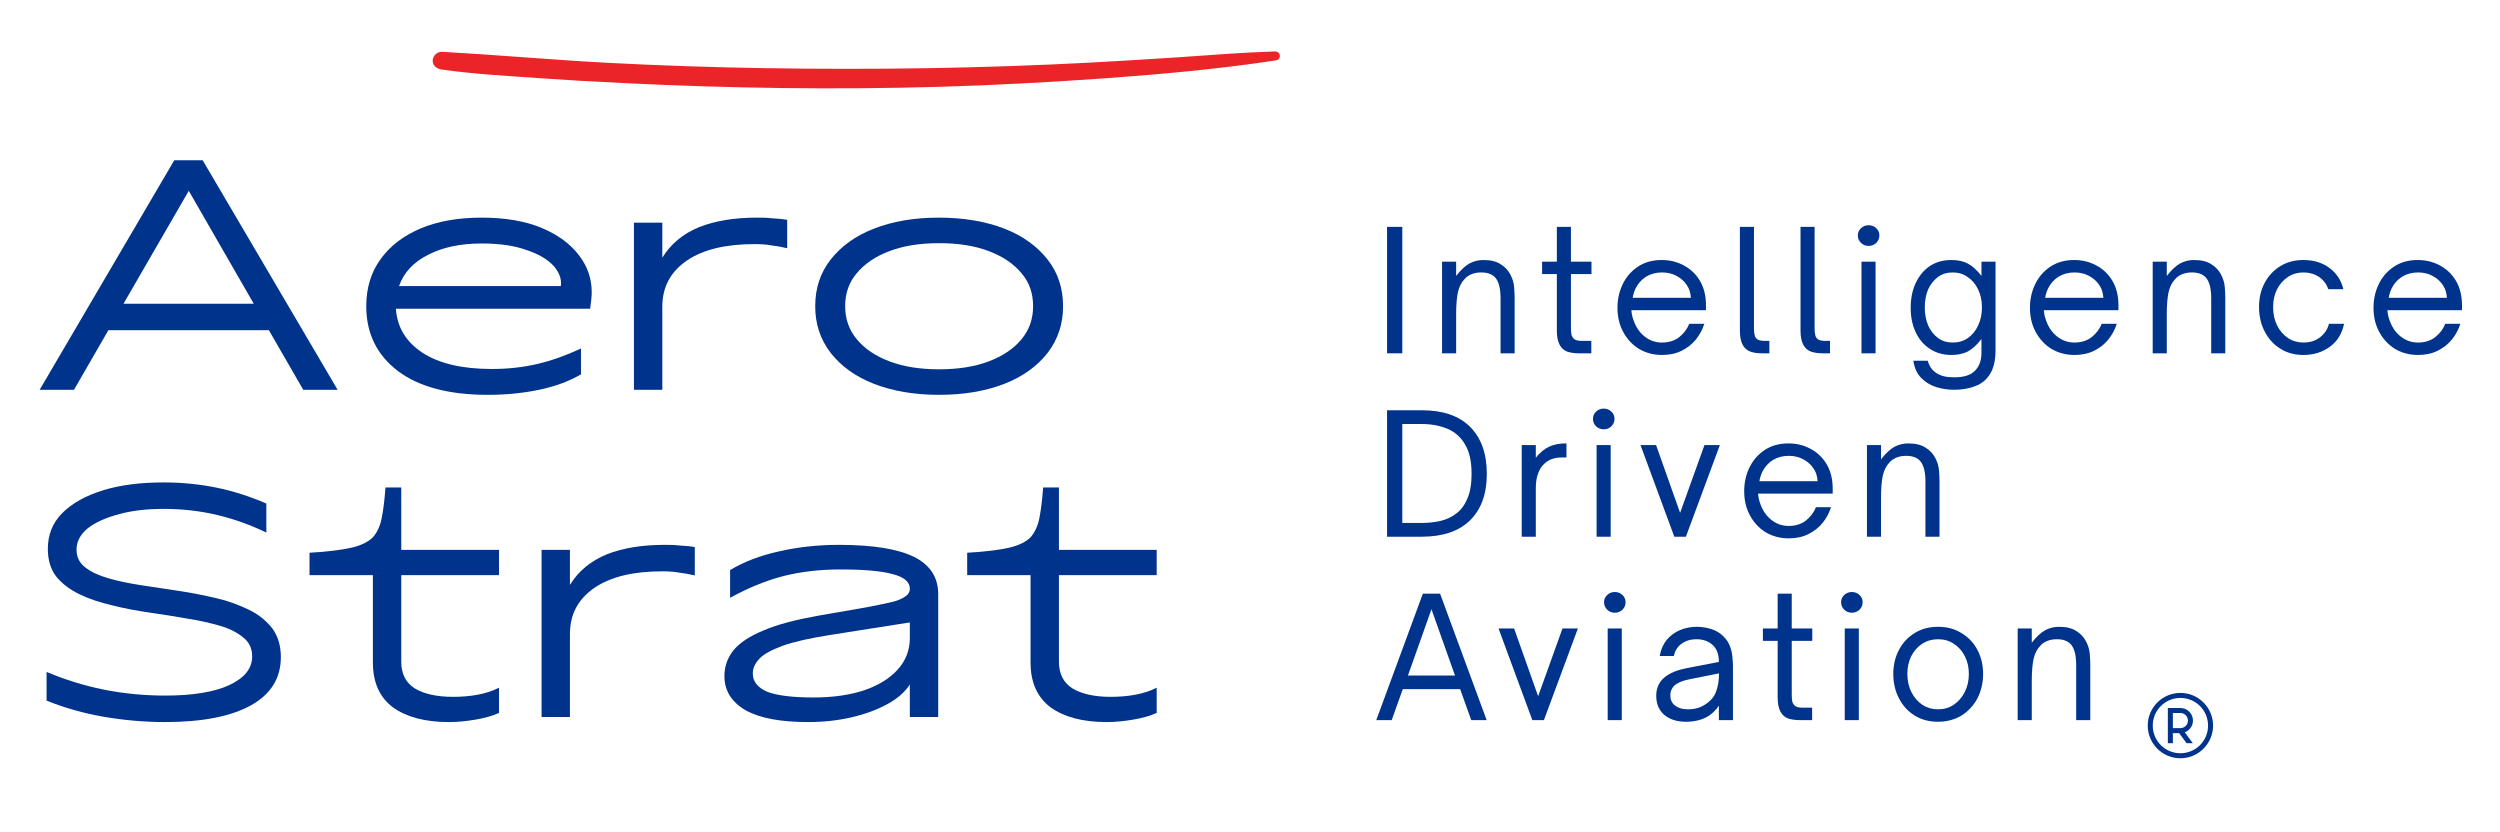
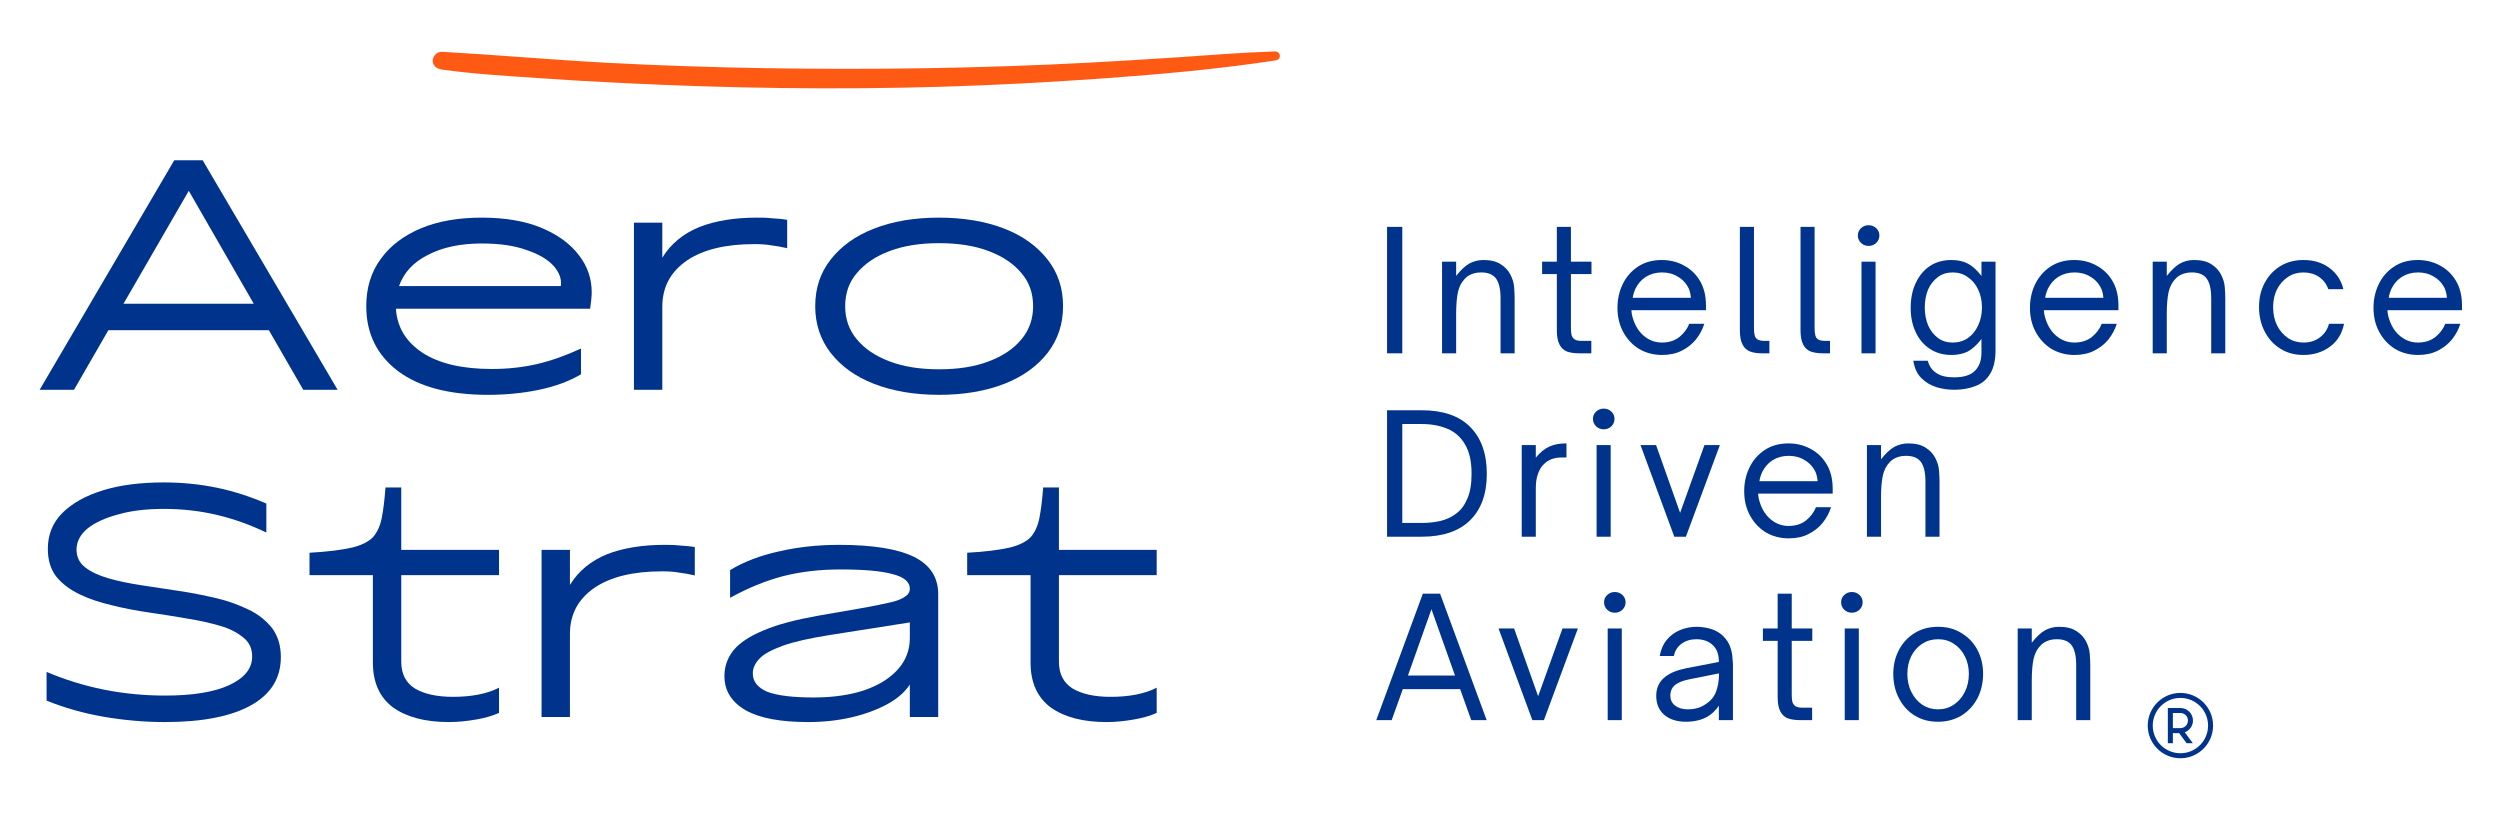
<svg xmlns="http://www.w3.org/2000/svg" xmlns:xlink="http://www.w3.org/1999/xlink" version="1.1" width="373" height="124" viewBox="0 0 373 124">
  <defs>
    <clipPath id="clip_1">
      <path transform="matrix(1,0,0,-1,-148,607.92)" d="M148 483.92H521V607.92H148Z" clip-rule="evenodd" />
    </clipPath>
    <clipPath id="clip_2">
      <path transform="matrix(.24,0,0,.24,-148,-210)" d="M0 0H6000V3375H0Z" clip-rule="evenodd" />
    </clipPath>
    <clipPath id="clip_3">
      <path transform="matrix(.24,0,0,.24,-148,-210)" d="M0 0H6000V3375H0Z" clip-rule="evenodd" />
    </clipPath>
    <clipPath id="clip_4">
      <path transform="matrix(.24,0,0,.24,-148,-210)" d="M0 0H6000V3375H0Z" clip-rule="evenodd" />
    </clipPath>
    <clipPath id="clip_5">
      <path transform="matrix(.24,0,0,.24,-148,554.88)" d="M0 0H6000V7H0Z" clip-rule="evenodd" />
    </clipPath>
    <clipPath id="clip_6">
      <path transform="matrix(.24,0,0,.24,1091.36,492)" d="M0 0H570V64H0Z" clip-rule="evenodd" />
    </clipPath>
    <clipPath id="clip_7">
      <path transform="matrix(.24,0,0,.24,-148,-210)" d="M5506.76 2641.411H5800.51V2907.036H5506.76Z" clip-rule="evenodd" />
    </clipPath>
    <clipPath id="clip_8">
      <path transform="matrix(.24,0,0,.24,-148,-210)" d="M5151.482 2679.117H5560.857V2910.367H5151.482Z" clip-rule="evenodd" />
    </clipPath>
    <clipPath id="clip_9">
      <path transform="matrix(.24,0,0,.24,-148,-210)" d="M885.543 904.903H1413.668V929.903H885.543Z" clip-rule="evenodd" />
    </clipPath>
    <clipPath id="clip_10">
      <path transform="matrix(.24,0,0,.24,64.4,6.959992)" d="M0 0H529V26H0Z" clip-rule="evenodd" />
    </clipPath>
    <clipPath id="clip_11">
      <path transform="matrix(.24,0,0,.24,64.4,6.959992)" d="M.543 2.27H528.668V27H.543Z" clip-rule="evenodd" />
    </clipPath>
    <clipPath id="clip_12">
      <path transform="matrix(.24,0,0,.24,-148,-210)" d="M1529.647 1591.15H2054.647V1616.15H1529.647Z" clip-rule="evenodd" />
    </clipPath>
    <clipPath id="clip_13">
      <path transform="matrix(.24,0,0,.24,218.96,171.84)" d="M0 0H526V26H0Z" clip-rule="evenodd" />
    </clipPath>
    <clipPath id="clip_14">
      <path transform="matrix(.24,0,0,.24,218.96,171.84)" d="M.647 1.371H525.647V26.371H.647Z" clip-rule="evenodd" />
    </clipPath>
    <clipPath id="clip_15">
      <path transform="matrix(.24,0,0,.24,-148,-210)" d="M0 0H6000V3375H0Z" clip-rule="evenodd" />
    </clipPath>
    <clipPath id="clip_16">
      <path transform="matrix(.24,0,0,.24,4.87999,13.44)" d="M0 0H716V439H0Z" clip-rule="evenodd" />
    </clipPath>
    <path id="font_17_1" d="M.017 0 .444 .728H.534L.962 0H.853L.744 .189H.235L.126 0H.017M.49 .631 .283 .273H.696L.49 .631Z" />
    <path id="font_17_297" d="M.421-.016C.298-.016 .203 .009 .136 .059 .069 .11 .035 .178 .035 .265 .035 .323 .05 .373 .081 .415 .111 .457 .154 .489 .208 .512 .263 .535 .328 .546 .401 .546 .476 .546 .54 .535 .592 .513 .644 .491 .683 .462 .71 .426 .737 .391 .75 .352 .75 .309 .75 .296 .748 .278 .745 .257H.129C.133 .198 .161 .152 .214 .117 .267 .083 .34 .066 .433 .066 .483 .066 .531 .071 .578 .082 .625 .093 .671 .11 .716 .131V.049C.68 .028 .636 .011 .583 0 .53-.011 .476-.016 .421-.016M.401 .464C.334 .464 .277 .452 .231 .428 .185 .405 .154 .372 .139 .329H.652C.655 .35 .648 .371 .63 .392 .611 .413 .583 .43 .544 .443 .506 .457 .458 .464 .401 .464Z" />
    <path id="font_17_420" d="M.06 0V.53H.15V.419C.177 .463 .216 .495 .267 .516 .318 .536 .379 .546 .45 .546 .465 .546 .481 .546 .497 .544 .513 .543 .529 .542 .546 .539V.449C.529 .453 .513 .456 .496 .458 .48 .461 .462 .462 .442 .462 .351 .462 .28 .445 .228 .41 .176 .374 .15 .326 .15 .263V0H.06Z" />
    <path id="font_17_381" d="M.428-.016C.349-.016 .28-.004 .221 .019 .162 .042 .117 .075 .084 .117 .051 .16 .035 .209 .035 .265 .035 .322 .051 .371 .084 .413 .117 .455 .162 .488 .221 .511 .28 .534 .348 .546 .427 .546 .506 .546 .576 .534 .635 .511 .694 .488 .739 .455 .772 .413 .805 .371 .821 .322 .821 .265 .821 .209 .805 .16 .772 .117 .739 .075 .694 .042 .635 .019 .576-.004 .507-.016 .428-.016M.428 .065C.488 .065 .54 .073 .585 .09 .63 .107 .664 .13 .689 .16 .714 .19 .726 .225 .726 .265 .726 .306 .714 .341 .689 .37 .664 .4 .63 .423 .585 .44 .54 .457 .488 .465 .428 .465 .368 .465 .316 .457 .271 .44 .226 .423 .192 .4 .167 .37 .142 .341 .13 .306 .13 .265 .13 .225 .142 .19 .167 .16 .192 .13 .226 .107 .271 .09 .316 .073 .368 .065 .428 .065Z" />
    <path id="font_17_175" d="M.415-.016C.348-.016 .283-.01 .219 .001 .156 .012 .096 .029 .039 .052V.143C.096 .119 .156 .1 .22 .087 .285 .074 .35 .068 .415 .068 .502 .068 .57 .079 .618 .101 .667 .124 .691 .154 .691 .192 .691 .217 .682 .237 .663 .252 .645 .267 .621 .28 .59 .289 .559 .298 .525 .306 .486 .312 .447 .319 .408 .325 .367 .331 .326 .337 .287 .344 .248 .354 .209 .363 .175 .374 .144 .389 .113 .404 .089 .422 .07 .445 .052 .468 .043 .498 .043 .533 .043 .578 .058 .616 .089 .647 .12 .678 .163 .702 .218 .719 .273 .736 .338 .744 .411 .744 .47 .744 .527 .738 .58 .727 .633 .716 .685 .699 .736 .677V.585C.686 .609 .634 .628 .579 .641 .524 .654 .468 .66 .411 .66 .358 .66 .31 .655 .268 .643 .226 .632 .193 .617 .169 .598 .146 .579 .134 .556 .134 .531 .134 .508 .143 .489 .161 .475 .18 .46 .204 .449 .235 .44 .266 .431 .3 .424 .339 .418 .378 .412 .417 .406 .458 .4 .499 .394 .538 .386 .577 .377 .616 .368 .65 .355 .681 .34 .712 .325 .736 .305 .755 .281 .773 .256 .782 .226 .782 .19 .782 .123 .75 .072 .687 .037 .624 .002 .533-.016 .415-.016Z" />
    <path id="font_17_441" d="M.455-.016C.379-.016 .32-0 .277 .031 .235 .063 .214 .11 .214 .173V.45H.013V.521C.07 .524 .115 .53 .146 .537 .177 .544 .2 .556 .214 .57 .228 .586 .237 .606 .242 .631 .247 .656 .251 .689 .254 .728H.304V.53H.614V.45H.304V.175C.304 .136 .319 .108 .348 .09 .377 .073 .417 .064 .468 .064 .495 .064 .522 .066 .548 .071 .573 .076 .595 .083 .614 .093V.013C.594 .004 .57-.003 .541-.008 .512-.013 .484-.016 .455-.016Z" />
    <path id="font_17_253" d="M.306-.016C.219-.016 .153-.004 .108 .021 .063 .047 .04 .083 .04 .13 .04 .161 .05 .188 .069 .212 .089 .236 .121 .257 .165 .275 .209 .294 .268 .309 .341 .322L.468 .344C.509 .351 .541 .358 .564 .363 .587 .368 .604 .375 .613 .382 .623 .388 .628 .397 .628 .407 .628 .428 .61 .444 .574 .453 .539 .463 .483 .468 .408 .468 .343 .468 .283 .461 .227 .447 .17 .432 .114 .409 .058 .378V.466C.101 .492 .153 .512 .212 .525 .272 .539 .336 .546 .404 .546 .511 .546 .59 .533 .641 .508 .692 .483 .718 .443 .718 .39V0H.628V.103C.613 .08 .59 .059 .557 .041 .524 .023 .486 .009 .443-.001 .4-.011 .354-.016 .306-.016M.323 .062C.385 .062 .439 .07 .484 .085 .53 .101 .565 .123 .59 .151 .616 .18 .628 .213 .628 .251V.3L.374 .26C.311 .25 .261 .239 .225 .226 .19 .213 .165 .2 .151 .185 .137 .17 .13 .155 .13 .138 .13 .112 .146 .093 .176 .08 .208 .068 .256 .062 .323 .062Z" />
    <clipPath id="clip_18">
      <path transform="matrix(.24,0,0,.24,7.279999,234.96)" d="M0 0H1382V111H0Z" clip-rule="evenodd" />
    </clipPath>
    <clipPath id="clip_19">
      <path transform="matrix(.24,0,0,.24,8.720001,181.68)" d="M0 0H1369V235H0Z" clip-rule="evenodd" />
    </clipPath>
    <clipPath id="clip_20">
      <path transform="matrix(.24,0,0,.24,204.8,28.56)" d="M0 0H695V357H0Z" clip-rule="evenodd" />
    </clipPath>
    <path id="font_21_39" d="M.171 0H.079V.763H.171V0Z" />
    <path id="font_21_170" d="M.156 0H.071V.553H.156V.467C.184 .503 .211 .528 .236 .542 .262 .556 .29 .563 .32 .563 .363 .563 .398 .555 .424 .538 .45 .522 .47 .501 .483 .476 .496 .451 .504 .426 .506 .399 .508 .372 .509 .35 .509 .333V0H.424V.333C.424 .392 .413 .433 .392 .457 .373 .478 .345 .488 .307 .488 .284 .488 .265 .484 .248 .477 .231 .47 .217 .46 .206 .447 .188 .428 .175 .403 .167 .37 .16 .337 .156 .293 .156 .236V0Z" />
    <path id="font_21_199" d="M.324 0H.247C.22 0 .196 .004 .176 .011 .157 .019 .142 .033 .132 .053 .121 .074 .116 .102 .116 .139V.478H.027V.553H.116V.763H.201V.553H.325V.478H.201V.156C.201 .14 .202 .126 .204 .113 .207 .101 .213 .092 .222 .085 .231 .078 .246 .075 .267 .075H.324V0Z" />
    <path id="font_21_135" d="M.317-.01C.264-.01 .218 .003 .177 .027 .136 .053 .105 .087 .082 .13 .059 .173 .048 .221 .048 .275 .048 .325 .058 .372 .079 .416 .1 .46 .13 .495 .17 .522 .21 .549 .258 .563 .315 .563 .362 .563 .405 .553 .445 .532 .486 .511 .519 .481 .544 .44 .569 .399 .582 .349 .582 .29V.26H.132C.133 .241 .137 .222 .143 .205 .157 .162 .179 .128 .21 .103 .241 .078 .276 .065 .316 .065 .358 .065 .393 .076 .421 .098 .449 .121 .469 .147 .481 .178H.572C.561 .143 .544 .112 .521 .083 .498 .055 .47 .033 .436 .016 .403-.001 .363-.01 .317-.01M.14 .335H.491C.49 .344 .489 .354 .487 .363 .485 .372 .482 .381 .479 .389 .464 .421 .442 .445 .413 .462 .384 .48 .352 .488 .317 .488 .28 .488 .248 .479 .22 .462 .193 .445 .171 .42 .156 .389 .152 .38 .149 .371 .146 .362 .143 .353 .141 .344 .14 .335Z" />
    <path id="font_21_164" d="M.247 0H.2C.173 0 .149 .004 .13 .011 .11 .019 .095 .033 .085 .053 .074 .074 .069 .102 .069 .139V.763H.154V.152C.154 .135 .155 .121 .158 .11 .16 .099 .166 .09 .175 .084 .184 .078 .199 .075 .22 .075H.247V0Z" />
    <path id="font_21_150" d="M.114 .648C.096 .648 .081 .654 .068 .666 .055 .679 .049 .694 .049 .711 .049 .728 .055 .743 .068 .755 .081 .767 .096 .773 .114 .773 .132 .773 .147 .767 .16 .755 .173 .743 .179 .728 .179 .711 .179 .694 .173 .679 .16 .666 .147 .654 .132 .648 .114 .648M.156 0H.071V.553H.156V0Z" />
    <path id="font_21_145" d="M.315-.22C.278-.22 .242-.215 .206-.204 .172-.193 .142-.175 .117-.15 .091-.125 .075-.09 .068-.045H.155C.164-.078 .181-.102 .207-.119 .233-.137 .269-.145 .314-.145 .372-.145 .414-.132 .44-.105 .466-.079 .479-.043 .479 .003V.086C.45 .049 .422 .024 .395 .01 .368-.003 .335-.01 .298-.01 .249-.01 .206 .002 .169 .026 .132 .05 .103 .083 .083 .126 .062 .169 .052 .219 .052 .274 .052 .331 .062 .382 .083 .425 .103 .468 .131 .502 .168 .527 .205 .551 .248 .563 .297 .563 .336 .563 .369 .556 .396 .542 .423 .528 .451 .503 .479 .467V.553H.564V.019C.564-.041 .553-.088 .532-.123 .511-.158 .481-.183 .444-.197 .407-.212 .364-.22 .315-.22M.306 .065C.341 .065 .371 .074 .397 .092 .424 .111 .444 .136 .459 .168 .474 .2 .482 .236 .482 .277 .482 .318 .474 .354 .459 .385 .444 .417 .423 .442 .396 .46 .37 .479 .34 .488 .306 .488 .271 .488 .241 .479 .216 .46 .191 .441 .171 .416 .157 .385 .144 .353 .137 .317 .137 .277 .137 .237 .144 .201 .157 .169 .171 .137 .191 .112 .216 .093 .241 .074 .271 .065 .306 .065Z" />
    <path id="font_21_127" d="M.316-.01C.264-.01 .218 .002 .178 .027 .137 .052 .106 .086 .083 .13 .06 .173 .048 .223 .048 .279 .048 .334 .059 .382 .082 .425 .105 .468 .136 .501 .176 .526 .217 .551 .263 .563 .316 .563 .378 .563 .43 .547 .473 .515 .516 .483 .544 .44 .557 .387H.466C.455 .418 .436 .443 .41 .461 .383 .479 .351 .488 .316 .488 .281 .488 .25 .479 .223 .461 .195 .443 .173 .418 .157 .387 .141 .356 .133 .32 .133 .279 .133 .237 .141 .2 .157 .168 .173 .136 .195 .111 .223 .092 .25 .074 .281 .065 .316 .065 .355 .065 .388 .075 .415 .096 .443 .117 .461 .144 .47 .178H.561C.549 .119 .521 .073 .476 .04 .431 .007 .378-.01 .316-.01Z" />
    <path id="font_21_20" d="M.288 0H.079V.763H.289C.416 .763 .513 .73 .58 .663 .647 .596 .681 .502 .681 .379 .681 .258 .647 .165 .58 .099 .513 .033 .415 0 .288 0M.171 .68V.083H.287C.327 .083 .365 .087 .401 .095 .438 .104 .47 .119 .498 .141 .526 .162 .548 .192 .564 .231 .581 .27 .589 .319 .589 .379 .589 .454 .576 .513 .55 .556 .525 .6 .489 .632 .444 .651 .399 .67 .347 .68 .288 .68H.171Z" />
    <path id="font_21_189" d="M.156 0H.071V.553H.156V.477C.181 .508 .209 .531 .238 .544 .267 .557 .3 .563 .337 .563H.341V.478H.312C.267 .478 .232 .465 .205 .438 .189 .423 .177 .403 .169 .379 .16 .355 .156 .326 .156 .291V0Z" />
    <path id="font_21_212" d="M.294 0H.224L.02 .553H.114L.259 .144 .406 .553H.499L.294 0Z" />
    <path id="font_21_1" d="" />
    <path id="font_21_2" d="M.107 0H.014L.295 .763H.399L.68 0H.587L.52 .187H.174L.107 0M.347 .669 .205 .269H.489L.347 .669Z" />
    <path id="font_21_114" d="M.228-.01C.173-.01 .129 .004 .096 .032 .064 .06 .048 .098 .048 .147 .048 .195 .066 .233 .102 .261 .131 .284 .174 .302 .229 .313L.426 .351C.426 .394 .415 .427 .392 .45 .367 .475 .333 .488 .29 .488 .256 .488 .226 .479 .201 .461 .176 .443 .161 .418 .154 .387H.069C.076 .426 .09 .458 .111 .484 .133 .51 .16 .53 .191 .543 .222 .556 .256 .563 .291 .563 .323 .563 .353 .558 .382 .549 .41 .54 .434 .525 .453 .506 .472 .487 .486 .466 .494 .443 .502 .42 .507 .398 .508 .376 .51 .355 .511 .339 .511 .326V0H.426V.087C.407 .059 .384 .037 .359 .022 .34 .011 .32 .003 .298-.002 .277-.007 .253-.01 .228-.01M.238 .065C.272 .065 .301 .071 .326 .084 .365 .105 .392 .131 .406 .164 .42 .197 .427 .236 .427 .282L.247 .246C.206 .238 .175 .225 .156 .207 .141 .192 .133 .172 .133 .149 .133 .124 .142 .103 .161 .088 .181 .073 .206 .065 .238 .065Z" />
    <path id="font_21_175" d="M.318-.01C.265-.01 .219 .002 .178 .027 .137 .052 .106 .086 .083 .13 .06 .173 .048 .223 .048 .279 .048 .334 .06 .382 .083 .425 .106 .468 .137 .501 .178 .526 .219 .551 .265 .563 .318 .563 .371 .563 .418 .551 .458 .526 .5 .501 .532 .468 .555 .425 .578 .382 .59 .334 .59 .279 .59 .224 .578 .174 .555 .13 .532 .087 .5 .053 .459 .027 .418 .003 .371-.01 .318-.01M.318 .065C.353 .065 .385 .074 .413 .093 .441 .112 .463 .137 .479 .169 .496 .202 .504 .238 .504 .279 .504 .318 .496 .354 .48 .385 .464 .417 .442 .442 .414 .46 .386 .479 .354 .488 .318 .488 .283 .488 .251 .479 .223 .461 .195 .443 .173 .418 .157 .387 .141 .355 .133 .319 .133 .279 .133 .238 .141 .201 .158 .168 .174 .136 .196 .111 .224 .092 .252 .074 .283 .065 .318 .065Z" />
    <clipPath id="clip_22">
      <path transform="matrix(.24,0,0,.24,-148,-210)" d="M1948.717 1302.637H1998.717V1352.637H1948.717Z" clip-rule="evenodd" />
    </clipPath>
    <clipPath id="clip_23">
      <path transform="matrix(.24,0,0,.24,-148,-210)" d="M2037.86 1916.755H2087.859V1966.755H2037.86Z" clip-rule="evenodd" />
    </clipPath>
    <clipPath id="clip_24">
      <path transform="matrix(.24,0,0,.24,-148,-210)" d="M0 0H6000V3375H0Z" clip-rule="evenodd" />
    </clipPath>
  </defs>
  <g>
    <g clip-path="url(#clip_1)">
      <g clip-path="url(#clip_2)" />
      <g clip-path="url(#clip_3)" />
      <g clip-path="url(#clip_4)">
        <g opacity=".2">
          <g clip-path="url(#clip_5)" />
        </g>
        <g>
          <g clip-path="url(#clip_6)" />
        </g>
      </g>
      <g clip-path="url(#clip_7)" />
      <g clip-path="url(#clip_8)" />
      <g clip-path="url(#clip_9)">
        <g>
          <g clip-path="url(#clip_10)">
            <g clip-path="url(#clip_11)">
-               <path transform="matrix(.2713551,0,0,-.2569043,59.91718,74.62807)" d="M480.6 255.4C449.4 250.4 418 247.4 386.5 245 356.6 242.8 326.6 241 296.6 240.1 238.6 238.3 180.6 239.2 122.7 242.2 106.6 243 90.4 244 74.3 245.2 56.9 246.5 39.3 247.5 22.1 250.1 19.3 250.5 17 252.4 17.1 255.4 17.2 258.1 19.6 260.6 22.4 260.4 52.8 258.6 83.1 255.7 113.5 254 142.3 252.4 171.1 251.4 200 250.9 259.3 249.9 318.8 250.8 378 254.1 394.3 255 410.5 256.1 426.8 257.2 444.5 258.5 462.2 260 479.9 260.6 483.4 260.9 484.1 256 480.6 255.4Z" fill="#eb2427" />
+               <path transform="matrix(.2713551,0,0,-.2569043,59.91718,74.62807)" d="M480.6 255.4C449.4 250.4 418 247.4 386.5 245 356.6 242.8 326.6 241 296.6 240.1 238.6 238.3 180.6 239.2 122.7 242.2 106.6 243 90.4 244 74.3 245.2 56.9 246.5 39.3 247.5 22.1 250.1 19.3 250.5 17 252.4 17.1 255.4 17.2 258.1 19.6 260.6 22.4 260.4 52.8 258.6 83.1 255.7 113.5 254 142.3 252.4 171.1 251.4 200 250.9 259.3 249.9 318.8 250.8 378 254.1 394.3 255 410.5 256.1 426.8 257.2 444.5 258.5 462.2 260 479.9 260.6 483.4 260.9 484.1 256 480.6 255.4Z" fill="#ff5a13" />
            </g>
          </g>
        </g>
      </g>
      <g clip-path="url(#clip_12)">
        <g>
          <g clip-path="url(#clip_13)">
            <g clip-path="url(#clip_14)" />
          </g>
        </g>
      </g>
      <g clip-path="url(#clip_15)">
        <g>
          <g clip-path="url(#clip_16)">
            <use data-text="A" xlink:href="#font_17_1" transform="matrix(47.04597,0,0,-47.04597,5.11375,58.15715)" fill="#00348c" />
            <use data-text="e" xlink:href="#font_17_297" transform="matrix(47.04597,0,0,-47.04597,52.99959,58.15715)" fill="#00348c" />
            <use data-text="r" xlink:href="#font_17_420" transform="matrix(47.04597,0,0,-47.04597,91.75993,58.15715)" fill="#00348c" />
            <use data-text="o" xlink:href="#font_17_381" transform="matrix(47.04597,0,0,-47.04597,119.9836,58.15715)" fill="#00348c" />
            <use data-text="S" xlink:href="#font_17_175" transform="matrix(47.04597,0,0,-47.04597,5.11375,106.979)" fill="#00348c" />
            <use data-text="t" xlink:href="#font_17_441" transform="matrix(47.04597,0,0,-47.04597,45.56748,106.979)" fill="#00348c" />
            <use data-text="r" xlink:href="#font_17_420" transform="matrix(47.04597,0,0,-47.04597,77.97759,106.979)" fill="#00348c" />
            <use data-text="a" xlink:href="#font_17_253" transform="matrix(47.04597,0,0,-47.04597,106.2013,106.979)" fill="#00348c" />
            <use data-text="t" xlink:href="#font_17_441" transform="matrix(47.04597,0,0,-47.04597,143.6916,106.979)" fill="#00348c" />
          </g>
        </g>
        <g>
          <g clip-path="url(#clip_18)" />
        </g>
        <g>
          <g clip-path="url(#clip_19)" />
        </g>
        <g>
          <g clip-path="url(#clip_20)">
            <use data-text="I" xlink:href="#font_21_39" transform="matrix(24.72503,0,0,-24.72503,204.995,52.71381)" fill="#00348c" />
            <use data-text="n" xlink:href="#font_21_170" transform="matrix(24.72503,0,0,-24.72503,213.3989,52.71381)" fill="#00348c" />
            <use data-text="t" xlink:href="#font_21_199" transform="matrix(24.72503,0,0,-24.72503,229.4138,52.71381)" fill="#00348c" />
            <use data-text="e" xlink:href="#font_21_135" transform="matrix(24.72503,0,0,-24.72503,240.1403,52.71381)" fill="#00348c" />
            <use data-text="l" xlink:href="#font_21_164" transform="matrix(24.72503,0,0,-24.72503,257.8853,52.71381)" fill="#00348c" />
            <use data-text="l" xlink:href="#font_21_164" transform="matrix(24.72503,0,0,-24.72503,266.9316,52.71381)" fill="#00348c" />
            <use data-text="i" xlink:href="#font_21_150" transform="matrix(24.72503,0,0,-24.72503,275.9779,52.71381)" fill="#00348c" />
            <use data-text="g" xlink:href="#font_21_145" transform="matrix(24.72503,0,0,-24.72503,283.7887,52.71381)" fill="#00348c" />
            <use data-text="e" xlink:href="#font_21_135" transform="matrix(24.72503,0,0,-24.72503,301.6819,52.71381)" fill="#00348c" />
            <use data-text="n" xlink:href="#font_21_170" transform="matrix(24.72503,0,0,-24.72503,319.4269,52.71381)" fill="#00348c" />
            <use data-text="c" xlink:href="#font_21_127" transform="matrix(24.72503,0,0,-24.72503,335.8621,52.71381)" fill="#00348c" />
            <use data-text="e" xlink:href="#font_21_135" transform="matrix(24.72503,0,0,-24.72503,352.9399,52.71381)" fill="#00348c" />
            <use data-text="D" xlink:href="#font_21_20" transform="matrix(24.72503,0,0,-24.72503,204.995,80.07661)" fill="#00348c" />
            <use data-text="r" xlink:href="#font_21_189" transform="matrix(24.72503,0,0,-24.72503,225.2854,80.07661)" fill="#00348c" />
            <use data-text="i" xlink:href="#font_21_150" transform="matrix(24.72503,0,0,-24.72503,236.457,80.07661)" fill="#00348c" />
            <use data-text="v" xlink:href="#font_21_212" transform="matrix(24.72503,0,0,-24.72503,244.2677,80.07661)" fill="#00348c" />
            <use data-text="e" xlink:href="#font_21_135" transform="matrix(24.72503,0,0,-24.72503,259.0471,80.07661)" fill="#00348c" />
            <use data-text="n" xlink:href="#font_21_170" transform="matrix(24.72503,0,0,-24.72503,276.7921,80.07661)" fill="#00348c" />
            <use data-text=" " xlink:href="#font_21_1" transform="matrix(24.72503,0,0,-24.72503,293.2401,80.07661)" fill="#00348c" />
            <use data-text="A" xlink:href="#font_21_2" transform="matrix(24.72503,0,0,-24.72503,204.995,107.4394)" fill="#00348c" />
            <use data-text="v" xlink:href="#font_21_212" transform="matrix(24.72503,0,0,-24.72503,223.0854,107.4394)" fill="#00348c" />
            <use data-text="i" xlink:href="#font_21_150" transform="matrix(24.72503,0,0,-24.72503,238.112,107.4394)" fill="#00348c" />
            <use data-text="a" xlink:href="#font_21_114" transform="matrix(24.72503,0,0,-24.72503,245.9227,107.4394)" fill="#00348c" />
            <use data-text="t" xlink:href="#font_21_199" transform="matrix(24.72503,0,0,-24.72503,262.358,107.4394)" fill="#00348c" />
            <use data-text="i" xlink:href="#font_21_150" transform="matrix(24.72503,0,0,-24.72503,273.4801,107.4394)" fill="#00348c" />
            <use data-text="o" xlink:href="#font_21_175" transform="matrix(24.72503,0,0,-24.72503,281.2908,107.4394)" fill="#00348c" />
            <use data-text="n" xlink:href="#font_21_170" transform="matrix(24.72503,0,0,-24.72503,299.2829,107.4394)" fill="#00348c" />
          </g>
        </g>
      </g>
      <g clip-path="url(#clip_22)">
        <path transform="matrix(.16,0,0,.16,319.6921,102.6328)" d="M35.156 4.688C18.355 4.688 4.688 18.355 4.688 35.156 4.687 51.957 18.355 65.625 35.156 65.625 51.957 65.625 65.625 51.957 65.625 35.156 65.625 18.355 51.957 4.688 35.156 4.688V4.688ZM35.156 9.375C49.422 9.375 60.938 20.891 60.938 35.156 60.938 49.422 49.422 60.938 35.156 60.938 20.891 60.938 9.375 49.422 9.375 35.156 9.375 20.891 20.891 9.375 35.156 9.375V9.375ZM23.438 18.75V51.562H28.125V42.188H33.977L40.898 51.562H46.727L39.23 41.41C43.676 39.742 46.875 35.477 46.875 30.469 46.875 24.023 41.602 18.75 35.156 18.75H23.438ZM28.125 23.438H35.156C39.07 23.438 42.188 26.555 42.188 30.469 42.188 34.383 39.07 37.5 35.156 37.5H28.125V23.438Z" fill="#00348c" />
      </g>
      <g clip-path="url(#clip_23)" />
      <g clip-path="url(#clip_24)" />
      <path transform="matrix(1,0,0,-1,-148,607.92)" d="M212.53 594.415H339.094V600.743H212.53Z" fill-opacity="0" />
      <path transform="matrix(1,0,0,-1,-148,607.92)" d="M467.692 492.952H480.028V505.287H467.692Z" fill-opacity="0" />
    </g>
  </g>
</svg>
